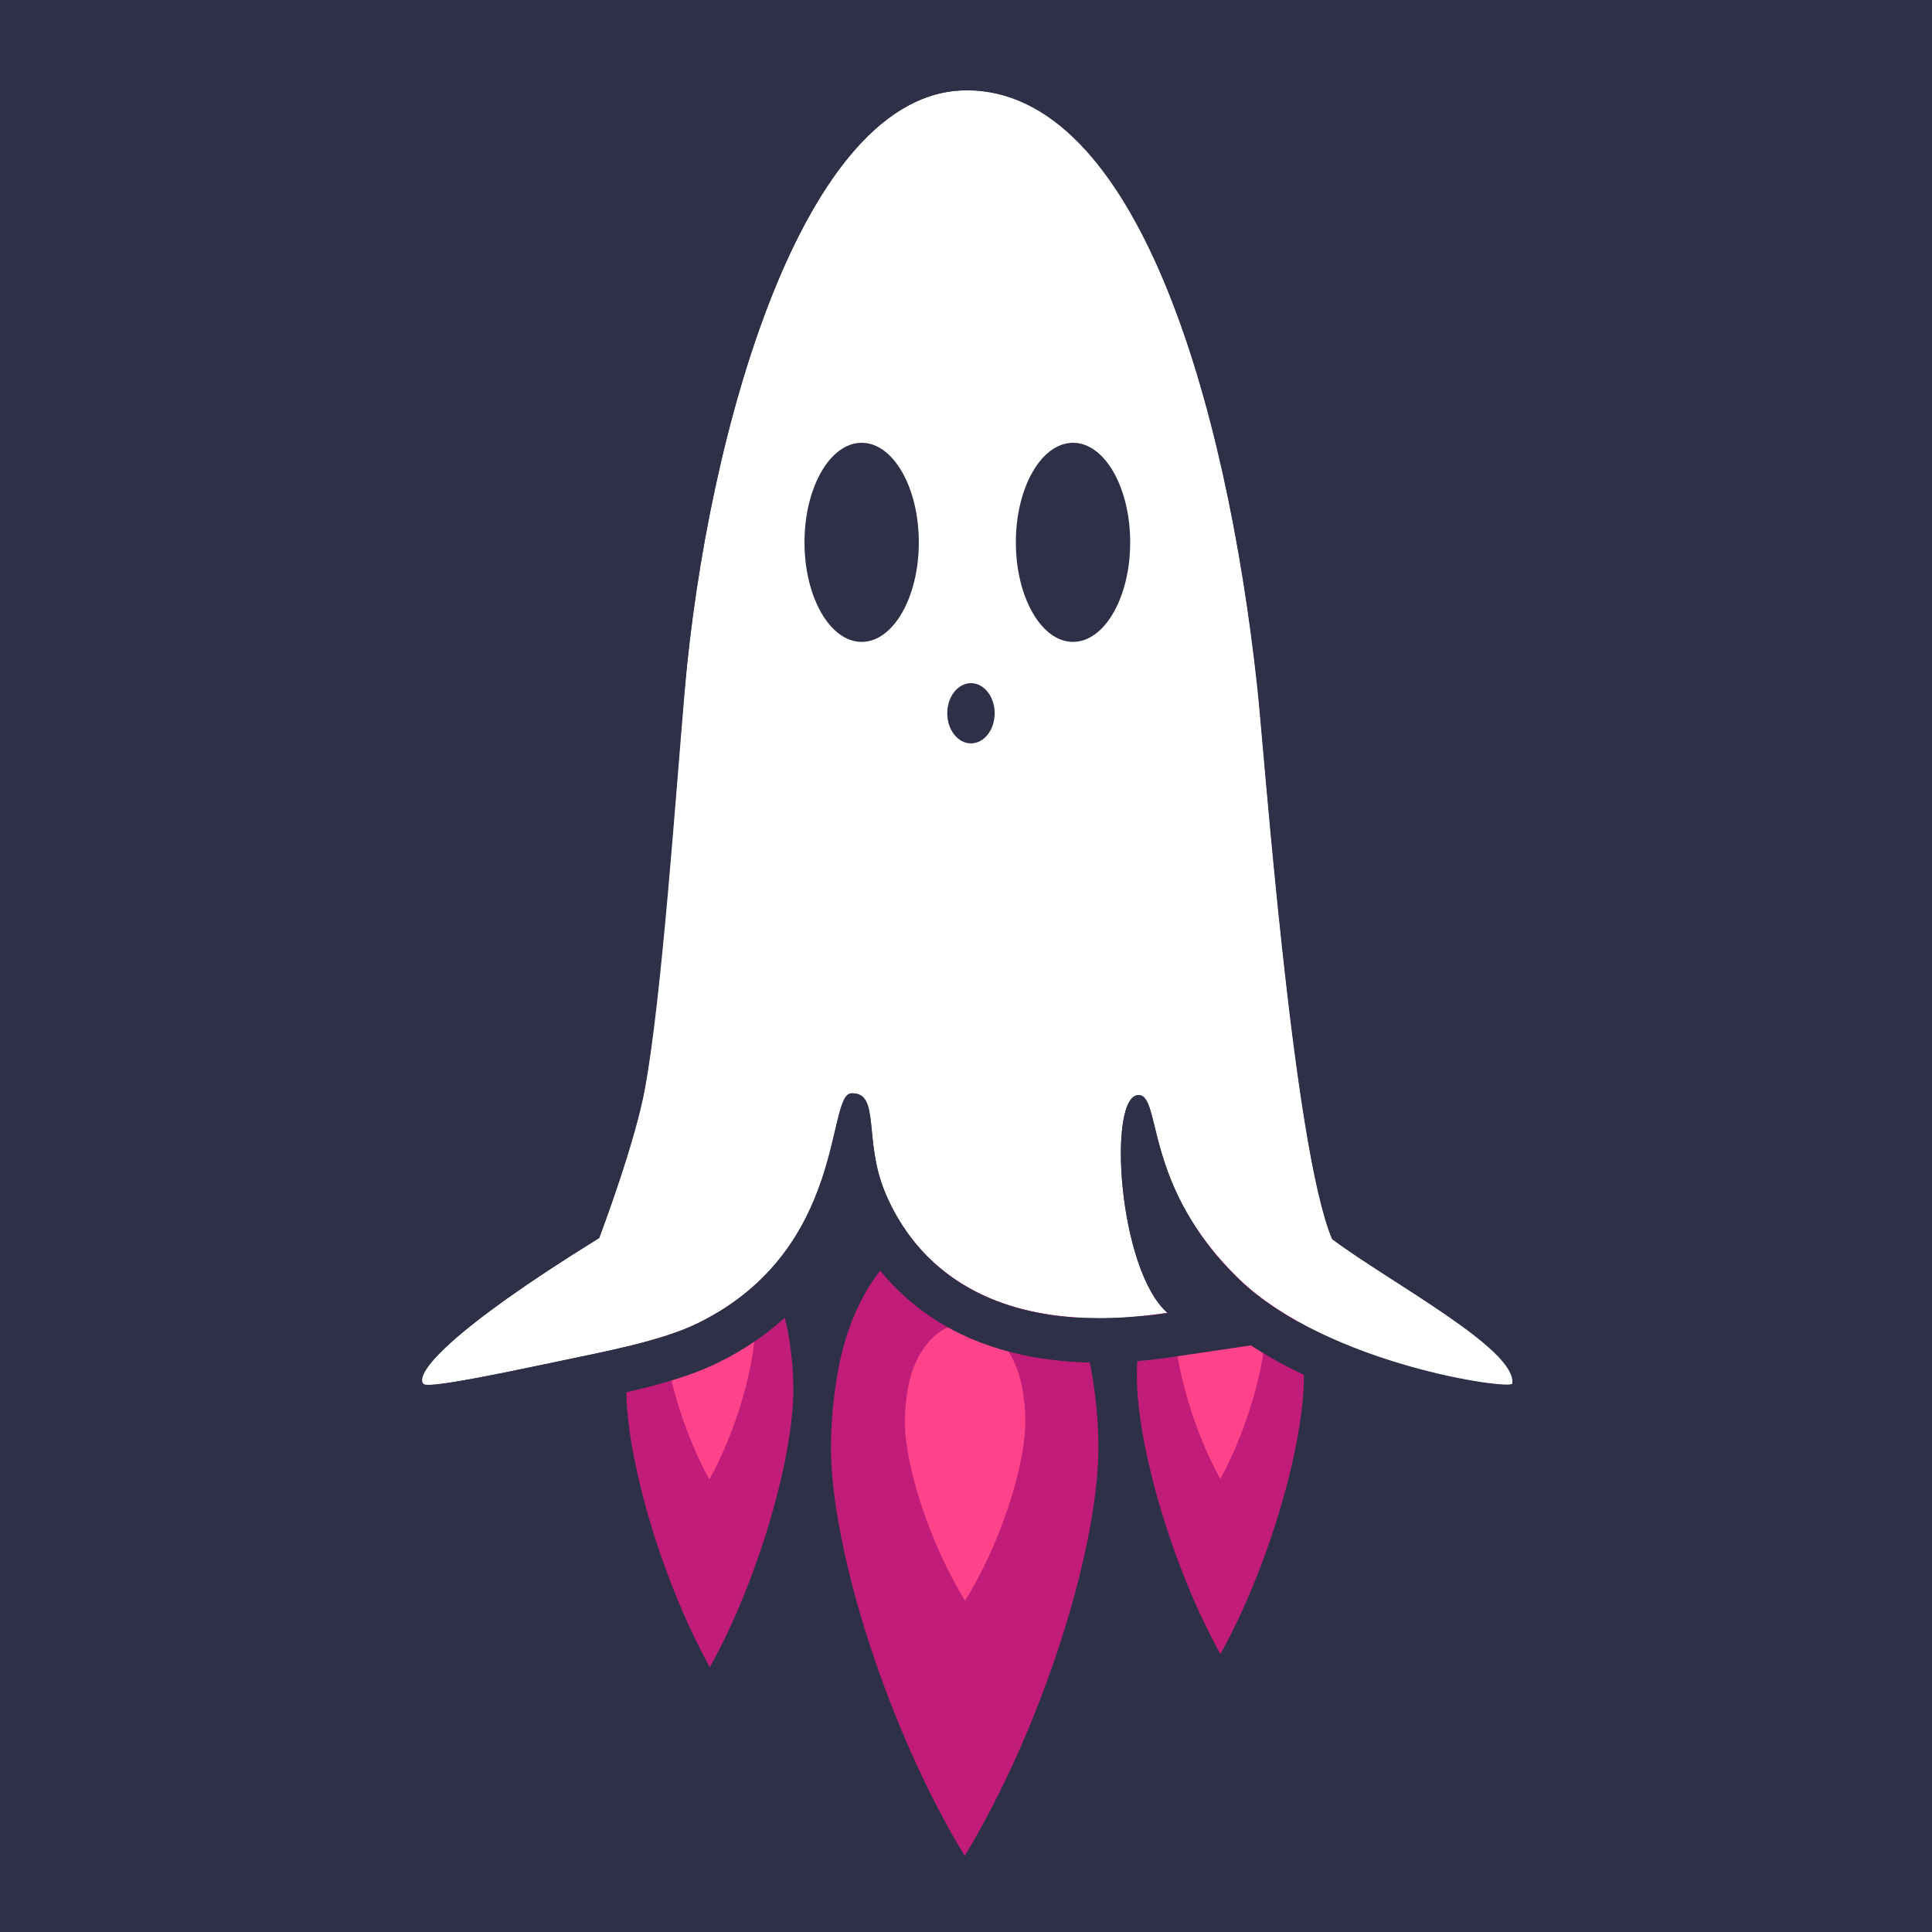
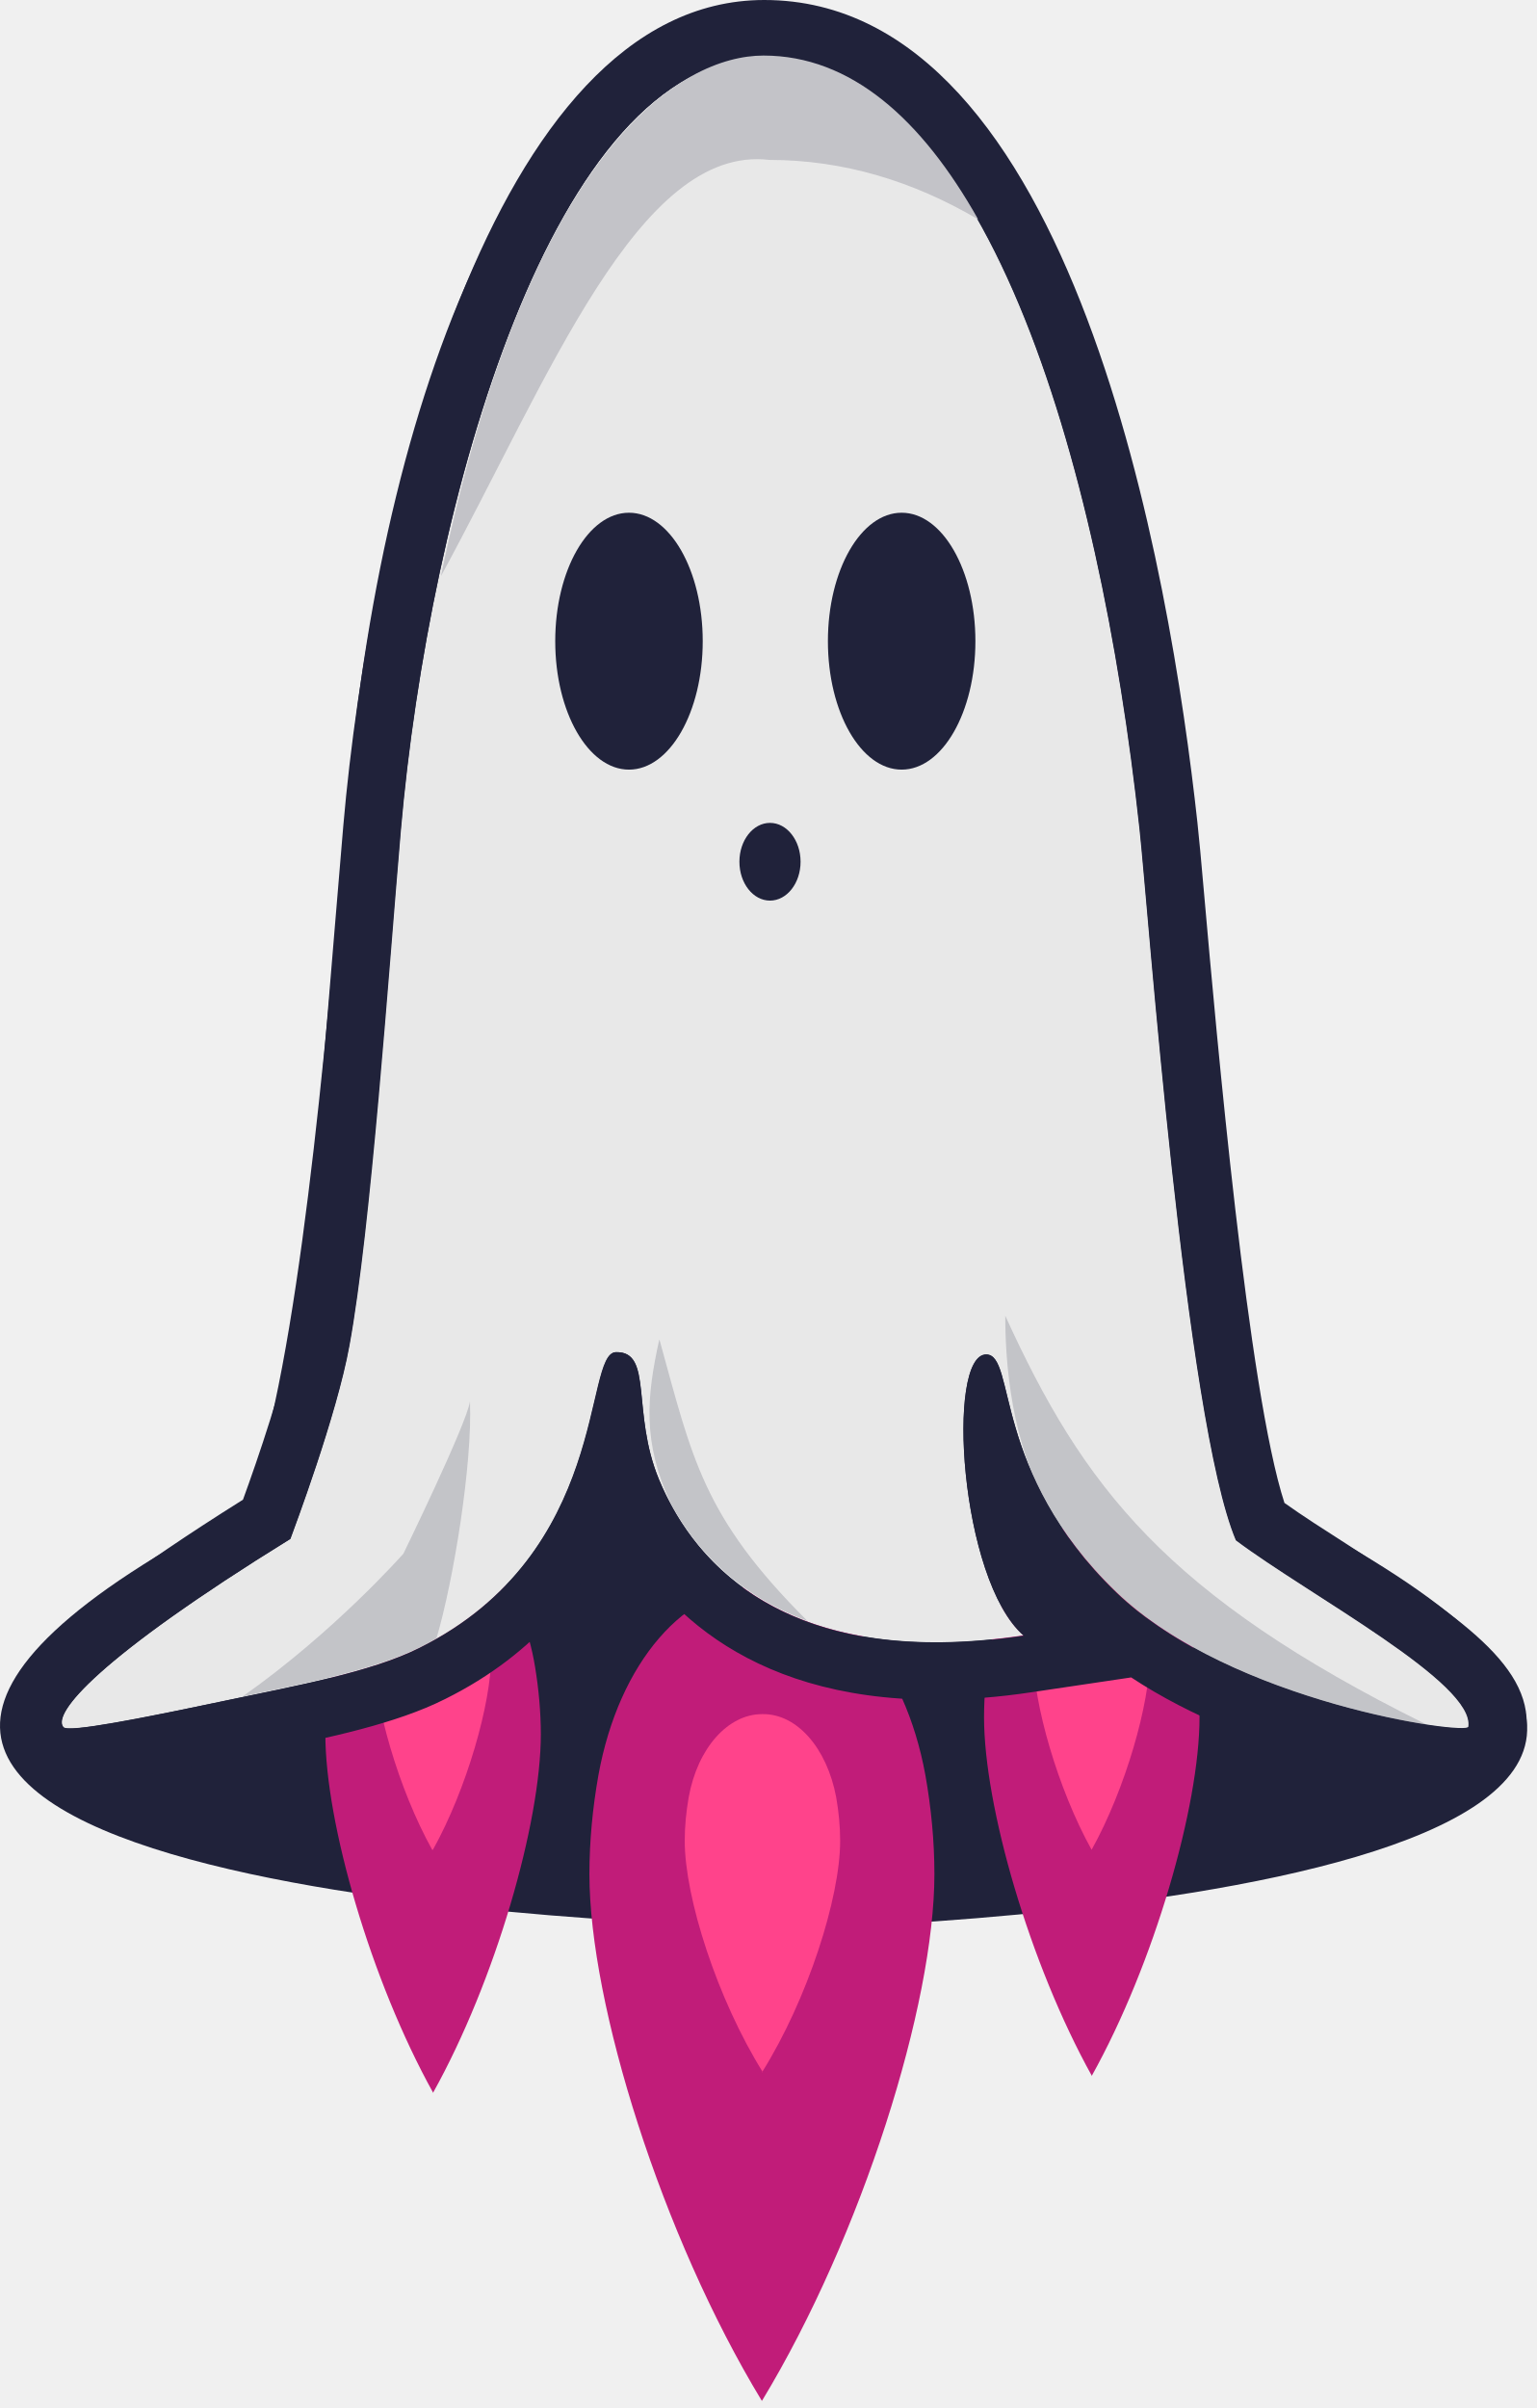
- <svg xmlns="http://www.w3.org/2000/svg" fill="none" height="440" width="440">
-   <path d="m0 0h440v440h-440z" fill="#2e3048" />
-   <path d="m311.559 277.019c-.826-2.195-1.652-4.391-2.35-6.649-8.192-26.849-12.828-84.624-15.749-118.059-6.731-75.654-32.958-137.694-73.473-139.953v-.502c-40.515 2.196-66.741 64.3-73.473 139.89-2.984 33.498-7.557 91.211-15.748 118.059-.762 2.259-1.524 4.517-2.35 6.65-126.117 64.926 60.963 73.458 91.571 73.897v.502c30.609-.44 217.752-8.971 91.572-73.897z" fill="#2e3048" />
-   <path d="m277.903 376.763c11.05-19.813 19.051-47.691 19.051-63.313 0-3.937-.381-8.001-1.016-11.875-2.222-13.589-9.652-22.797-17.908-22.734h-.19c-8.319 0-15.685 9.145-17.908 22.734-.635 3.937-1.016 7.938-1.016 11.875 0 15.622 8.001 43.436 19.051 63.313z" fill="#c11c79" />
-   <path d="m277.903 336.82c5.97-10.732 10.288-25.846 10.288-34.292a43.05 43.05 0 0 0 -.508-6.414c-1.207-7.366-5.207-12.319-9.716-12.319h-.127c-4.509 0-8.509 4.953-9.716 12.319-.381 2.096-.508 4.318-.508 6.414 0 8.446 4.318 23.56 10.287 34.292z" fill="#ff438b" />
-   <path d="m161.629 379.748c11.049-19.813 19.051-47.691 19.051-63.313 0-3.937-.381-8.001-1.016-11.875-2.223-13.59-9.653-22.797-17.908-22.734h-.191c-8.319 0-15.685 9.144-17.908 22.734-.635 3.937-1.016 7.938-1.016 11.875 0 15.622 8.002 43.436 19.051 63.313z" fill="#c11c79" />
-   <path d="m161.629 336.819c5.969-10.732 10.288-25.845 10.288-34.291 0-2.159-.191-4.318-.572-6.414-1.207-7.366-5.207-12.32-9.716-12.32h-.127c-4.509 0-8.509 4.954-9.716 12.32a36.492 36.492 0 0 0 -.571 6.414c0 8.446 4.318 23.559 10.287 34.291z" fill="#ff438b" />
-   <path d="m219.734 422.612c17.654-29.148 30.418-69.98 30.418-92.905 0-5.842-.572-11.748-1.588-17.463-3.619-19.94-15.431-33.466-28.703-33.403h-.318c-13.272-.063-25.083 13.399-28.703 33.403-1.016 5.715-1.588 11.621-1.588 17.463 0 22.925 12.765 63.82 30.418 92.905z" fill="#c11c79" />
-   <path d="m219.733 364.635c8.001-12.764 13.78-30.736 13.78-40.833 0-2.54-.254-5.143-.698-7.684-1.651-8.763-6.986-14.732-12.955-14.669h-.127c-5.969 0-11.367 5.906-12.955 14.669-.444 2.541-.698 5.144-.698 7.684 0 10.097 5.779 28.005 13.78 40.833z" fill="#ff438b" />
-   <path d="m220.114 20.575c-37.403 0-59.121 78.616-64.138 136.34-2.159 25.084-5.271 70.235-9.081 90.937-2.223 12.319-9.843 32.513-10.415 34.101-34.101 21.083-42.039 30.799-40.07 33.212.889 1.016 13.907-1.588 29.084-4.763 11.812-2.476 25.148-4.89 33.784-9.208 33.72-16.765 28.894-52.009 34.673-52.199 6.604-.191 2.667 10.605 7.556 22.416 6.541 15.876 23.687 33.657 64.392 27.561-11.303-9.843-13.716-49.596-6.604-49.596 5.334 0 .889 20.765 22.988 41.975 20.258 19.496 61.852 25.274 62.17 23.75 1.397-7.683-28.069-23.242-41.023-32.958-8.954-21.146-15.495-111.574-17.019-125.545-7.112-65.218-27.56-136.087-66.234-136.087l-.063.064z" fill="#fff" />
-   <g fill="#2e3048">
-     <path d="m220.114 20.575c38.673 0 59.185 70.87 66.233 136.087 1.525 13.907 8.065 104.399 17.019 125.545 12.955 9.716 42.357 25.211 41.023 32.958 0 .127-.444.254-1.27.254-7.176 0-42.61-6.477-60.836-24.004-22.099-21.273-17.654-41.975-22.988-41.975-7.112 0-4.699 39.752 6.605 49.595-5.589.826-10.732 1.207-15.495 1.207-29.72 0-43.246-15.114-48.898-28.83-4.826-11.748-1.079-22.417-7.429-22.417h-.191c-5.779.191-.952 35.435-34.672 52.2-8.637 4.318-21.909 6.667-33.784 9.207-12.828 2.731-24.195 5.017-27.878 5.017-.635 0-1.08-.063-1.206-.254-1.969-2.349 5.969-12.129 40.07-33.212.635-1.651 8.192-21.781 10.414-34.101 3.747-20.702 6.859-65.789 9.081-90.936 5.144-57.788 26.799-136.341 64.202-136.341zm0-10.224c-48.643 0-69.599 91.571-74.299 145.676-.444 5.334-.952 11.494-1.524 18.162-2.032 24.893-4.572 55.946-7.43 71.758-1.524 8.382-6.159 21.972-8.763 29.084-40.07 25.147-41.34 32.958-42.039 37.213-.571 3.429.318 6.795 2.477 9.398 2.159 2.604 5.207 3.938 9.08 3.938 3.874 0 11.241-1.27 29.974-5.271l4.445-.953c11.304-2.349 23.052-4.762 31.752-9.144 16.384-8.128 25.083-20.131 30.1-30.99 6.604 13.146 22.036 31.117 56.518 31.117 5.334 0 11.049-.445 16.955-1.334l17.527-2.603c21.464 14.161 50.929 19.114 58.232 19.114 9.526 0 11.177-7.811 11.367-8.7 2.159-12.192-11.938-21.273-31.497-33.91-4.064-2.604-7.938-5.081-11.05-7.303-6.414-19.686-12.002-82.808-14.161-107.257-.508-5.969-.953-10.541-1.207-12.891-4.762-43.563-21.718-145.104-76.457-145.104z" />
-     <path d="m196.237 146.184c7.189 0 13.018-10.15 13.018-22.671s-5.829-22.67-13.018-22.67c-7.19 0-13.018 10.149-13.018 22.67s5.828 22.671 13.018 22.671zm48.136 0c7.19 0 13.019-10.15 13.019-22.671s-5.829-22.67-13.019-22.67c-7.189 0-13.018 10.149-13.018 22.67s5.829 22.671 13.018 22.671zm-23.243 23.115c2.982 0 5.398-3.07 5.398-6.858s-2.416-6.858-5.398-6.858c-2.981 0-5.397 3.07-5.397 6.858s2.416 6.858 5.397 6.858z" />
-   </g>
+ <svg xmlns="http://www.w3.org/2000/svg" width="97" height="152" viewBox="0 0 97 152" fill="none">
+   <path d="M80.955 95.335C80.66 94.549 80.365 93.762 80.115 92.953C77.185 83.336 75.527 62.64 74.482 50.663C72.075 23.564 62.695 1.34 48.204 0.531V0.352C33.714 1.138 24.334 23.384 21.926 50.461C20.859 62.461 19.223 83.134 16.294 92.751C16.021 93.56 15.748 94.369 15.453 95.133C-29.653 118.39 37.257 121.446 48.204 121.603V121.783C59.152 121.626 126.084 118.57 80.955 95.313V95.335Z" fill="#20223A" />
+   <path d="M68.918 131.05C72.87 123.963 75.731 113.993 75.731 108.405C75.731 106.997 75.595 105.544 75.368 104.158C74.573 99.298 71.916 96.004 68.963 96.027C68.941 96.027 68.918 96.027 68.895 96.027C65.92 96.027 63.285 99.298 62.49 104.158C62.263 105.566 62.127 106.997 62.127 108.405C62.127 113.993 64.989 123.941 68.941 131.05H68.918Z" fill="#C11C79" />
+   <path d="M68.918 116.763C71.053 112.925 72.597 107.52 72.597 104.499C72.597 103.727 72.529 102.954 72.415 102.205C71.984 99.57 70.553 97.799 68.94 97.799H68.895C67.282 97.799 65.852 99.57 65.42 102.205C65.284 102.954 65.238 103.749 65.238 104.499C65.238 107.52 66.783 112.925 68.918 116.763Z" fill="#FF438B" />
+   <path d="M27.332 132.117C31.284 125.031 34.145 115.06 34.145 109.473C34.145 108.065 34.009 106.611 33.782 105.226C32.987 100.365 30.33 97.072 27.377 97.095C27.355 97.095 27.332 97.095 27.309 97.095C24.334 97.095 21.699 100.365 20.904 105.226C20.677 106.634 20.541 108.065 20.541 109.473C20.541 115.06 23.403 125.008 27.355 132.117H27.332Z" fill="#C11C79" />
+   <path d="M27.332 116.763C29.467 112.925 31.011 107.52 31.011 104.499C31.011 103.727 30.943 102.954 30.807 102.205C30.375 99.57 28.944 97.799 27.332 97.799C27.332 97.799 27.309 97.799 27.286 97.799C25.674 97.799 24.243 99.57 23.811 102.205C23.675 102.954 23.607 103.749 23.607 104.499C23.607 107.52 25.151 112.925 27.286 116.763H27.332Z" fill="#FF438B" />
+   <path d="M48.113 151.536C54.427 141.111 58.993 126.507 58.993 118.308C58.993 116.219 58.788 114.106 58.425 112.062C57.13 104.931 52.906 100.093 48.159 100.116C48.113 100.116 48.091 100.116 48.045 100.116C43.298 100.093 39.074 104.908 37.779 112.062C37.416 114.106 37.212 116.219 37.212 118.308C37.212 126.507 41.777 141.134 48.091 151.536H48.113Z" fill="#C11C79" />
+   <path d="M48.113 130.8C50.975 126.235 53.042 119.807 53.042 116.196C53.042 115.287 52.951 114.356 52.792 113.448C52.202 110.313 50.294 108.178 48.159 108.201H48.113C45.979 108.201 44.048 110.313 43.48 113.448C43.321 114.356 43.23 115.287 43.23 116.196C43.23 119.807 45.297 126.212 48.159 130.8H48.113Z" fill="#FF438B" />
+   <path d="M48.25 3.657C34.872 3.657 27.105 31.774 25.31 52.42C24.538 61.391 23.425 77.54 22.062 84.944C21.268 89.35 18.542 96.572 18.338 97.14C6.141 104.681 3.302 108.156 4.006 109.019C4.324 109.382 8.98 108.451 14.409 107.315C18.633 106.43 23.402 105.566 26.491 104.022C38.552 98.026 36.825 85.421 38.892 85.353C41.254 85.284 39.846 89.145 41.595 93.37C43.934 99.048 50.067 105.407 64.625 103.227C60.582 99.707 59.719 85.489 62.263 85.489C64.171 85.489 62.581 92.916 70.485 100.502C77.73 107.474 92.607 109.541 92.72 108.996C93.22 106.248 82.681 100.683 78.048 97.208C74.846 89.645 72.506 57.303 71.961 52.306C69.418 28.981 62.104 3.634 48.272 3.634L48.25 3.657Z" fill="#E8E8E8" />
+   <path d="M48.25 3.657C62.082 3.657 69.418 29.003 71.939 52.329C72.484 57.303 74.823 89.668 78.026 97.231C82.659 100.706 93.175 106.248 92.698 109.019C92.698 109.064 92.539 109.11 92.243 109.11C89.677 109.11 77.003 106.793 70.485 100.524C62.581 92.916 64.171 85.512 62.263 85.512C59.719 85.512 60.583 99.73 64.625 103.25C62.627 103.545 60.787 103.681 59.084 103.681C48.454 103.681 43.616 98.276 41.595 93.37C39.869 89.168 41.209 85.353 38.938 85.353C38.938 85.353 38.892 85.353 38.87 85.353C36.803 85.421 38.529 98.026 26.469 104.022C23.38 105.567 18.633 106.407 14.386 107.315C9.798 108.292 5.732 109.11 4.415 109.11C4.188 109.11 4.029 109.087 3.984 109.019C3.28 108.178 6.119 104.681 18.315 97.14C18.542 96.55 21.245 89.35 22.04 84.944C23.38 77.54 24.493 61.414 25.288 52.42C27.127 31.752 34.872 3.657 48.25 3.657ZM48.25 0C30.852 0 23.357 32.751 21.676 52.102C21.517 54.01 21.336 56.213 21.131 58.598C20.405 67.501 19.496 78.607 18.474 84.262C17.929 87.26 16.271 92.121 15.34 94.665C1.008 103.659 0.554 106.452 0.304 107.974C0.1 109.2 0.418 110.404 1.19 111.335C1.962 112.267 3.052 112.744 4.438 112.744C5.823 112.744 8.458 112.289 15.158 110.858L16.748 110.518C20.791 109.677 24.992 108.814 28.104 107.247C33.964 104.34 37.075 100.047 38.87 96.164C41.232 100.865 46.751 107.293 59.084 107.293C60.991 107.293 63.035 107.134 65.148 106.816L71.416 105.884C79.093 110.949 89.631 112.721 92.243 112.721C95.65 112.721 96.241 109.927 96.309 109.609C97.081 105.249 92.039 102.001 85.044 97.481C83.59 96.55 82.205 95.664 81.092 94.869C78.798 87.828 76.799 65.252 76.027 56.508C75.845 54.373 75.686 52.738 75.595 51.898C73.892 36.317 67.828 0 48.25 0Z" fill="#20223A" />
+   <path d="M39.71 48.581C42.281 48.581 44.366 44.951 44.366 40.473C44.366 35.995 42.281 32.365 39.71 32.365C37.138 32.365 35.054 35.995 35.054 40.473C35.054 44.951 37.138 48.581 39.71 48.581Z" fill="#20223A" />
+   <path d="M56.925 48.581C59.497 48.581 61.581 44.951 61.581 40.473C61.581 35.995 59.497 32.365 56.925 32.365C54.354 32.365 52.269 35.995 52.269 40.473C52.269 44.951 54.354 48.581 56.925 48.581Z" fill="#20223A" />
+   <path opacity="0.2" d="M41.618 84.58C40.823 88.192 40.55 91.053 42.367 94.937C43.934 97.844 46.614 100.706 50.975 102.319C44.366 95.732 43.707 92.053 41.64 84.58H41.618Z" fill="#2E3048" />
+   <path opacity="0.2" d="M27.559 103.409C28.649 99.707 29.83 92.393 29.671 88.464C29.467 89.872 25.469 98.071 25.469 98.071C25.469 98.071 21.131 103 15.317 107.088C19.314 106.248 23.607 105.407 26.469 103.999C26.855 103.818 27.218 103.613 27.559 103.409Z" fill="#2E3048" />
+   <path opacity="0.2" d="M63.467 83.058C63.467 85.829 63.785 91.189 66.351 95.369C67.328 97.004 68.645 98.753 70.462 100.502C75.845 105.68 85.452 108.156 90.063 108.86C73.596 100.706 68.395 93.847 63.467 83.058Z" fill="#2E3048" />
+   <path d="M48.613 56.849C49.679 56.849 50.543 55.751 50.543 54.396C50.543 53.041 49.679 51.943 48.613 51.943C47.547 51.943 46.682 53.041 46.682 54.396C46.682 55.751 47.547 56.849 48.613 56.849Z" fill="#20223A" />
+   <path d="M61.764 13.864C58.198 7.527 53.724 3.507 48.204 3.507C43.071 3.507 33.514 9.117 27.836 36.372C34.65 23.88 40.328 9.117 48.568 10.094C53.247 10.094 57.653 11.434 61.741 13.841L61.764 13.864Z" fill="#C3C3C8" />
</svg>
